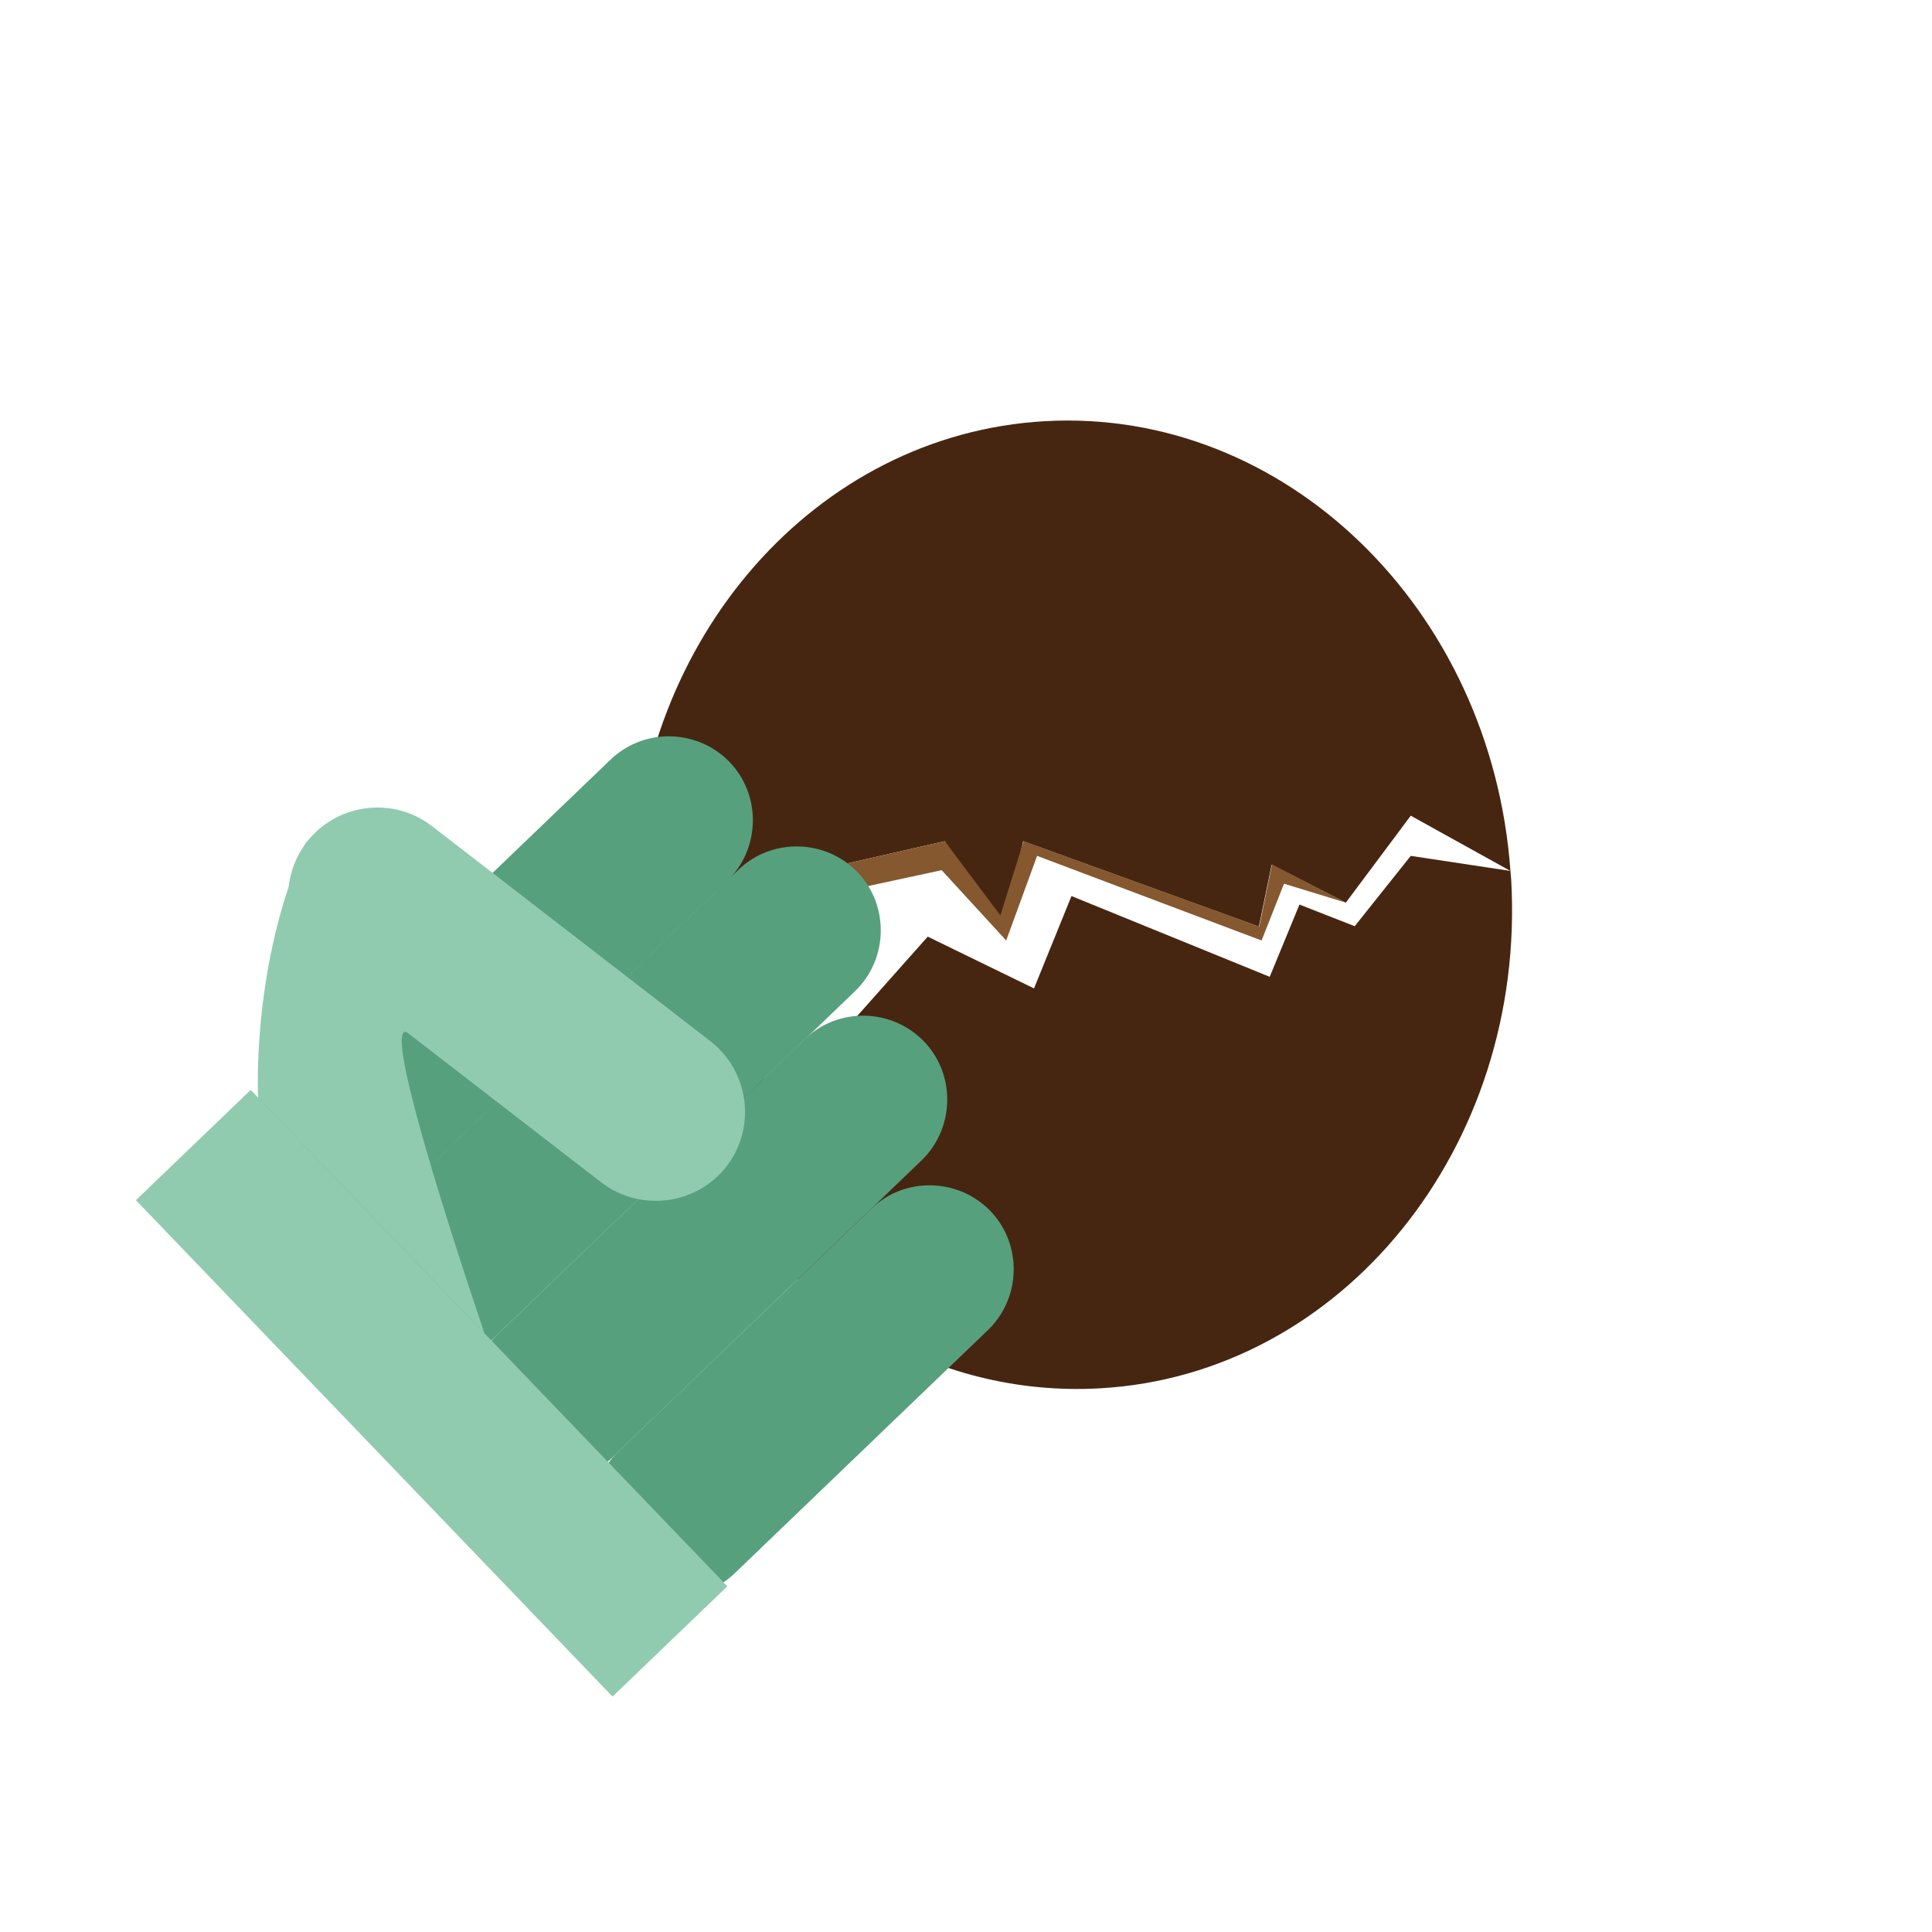
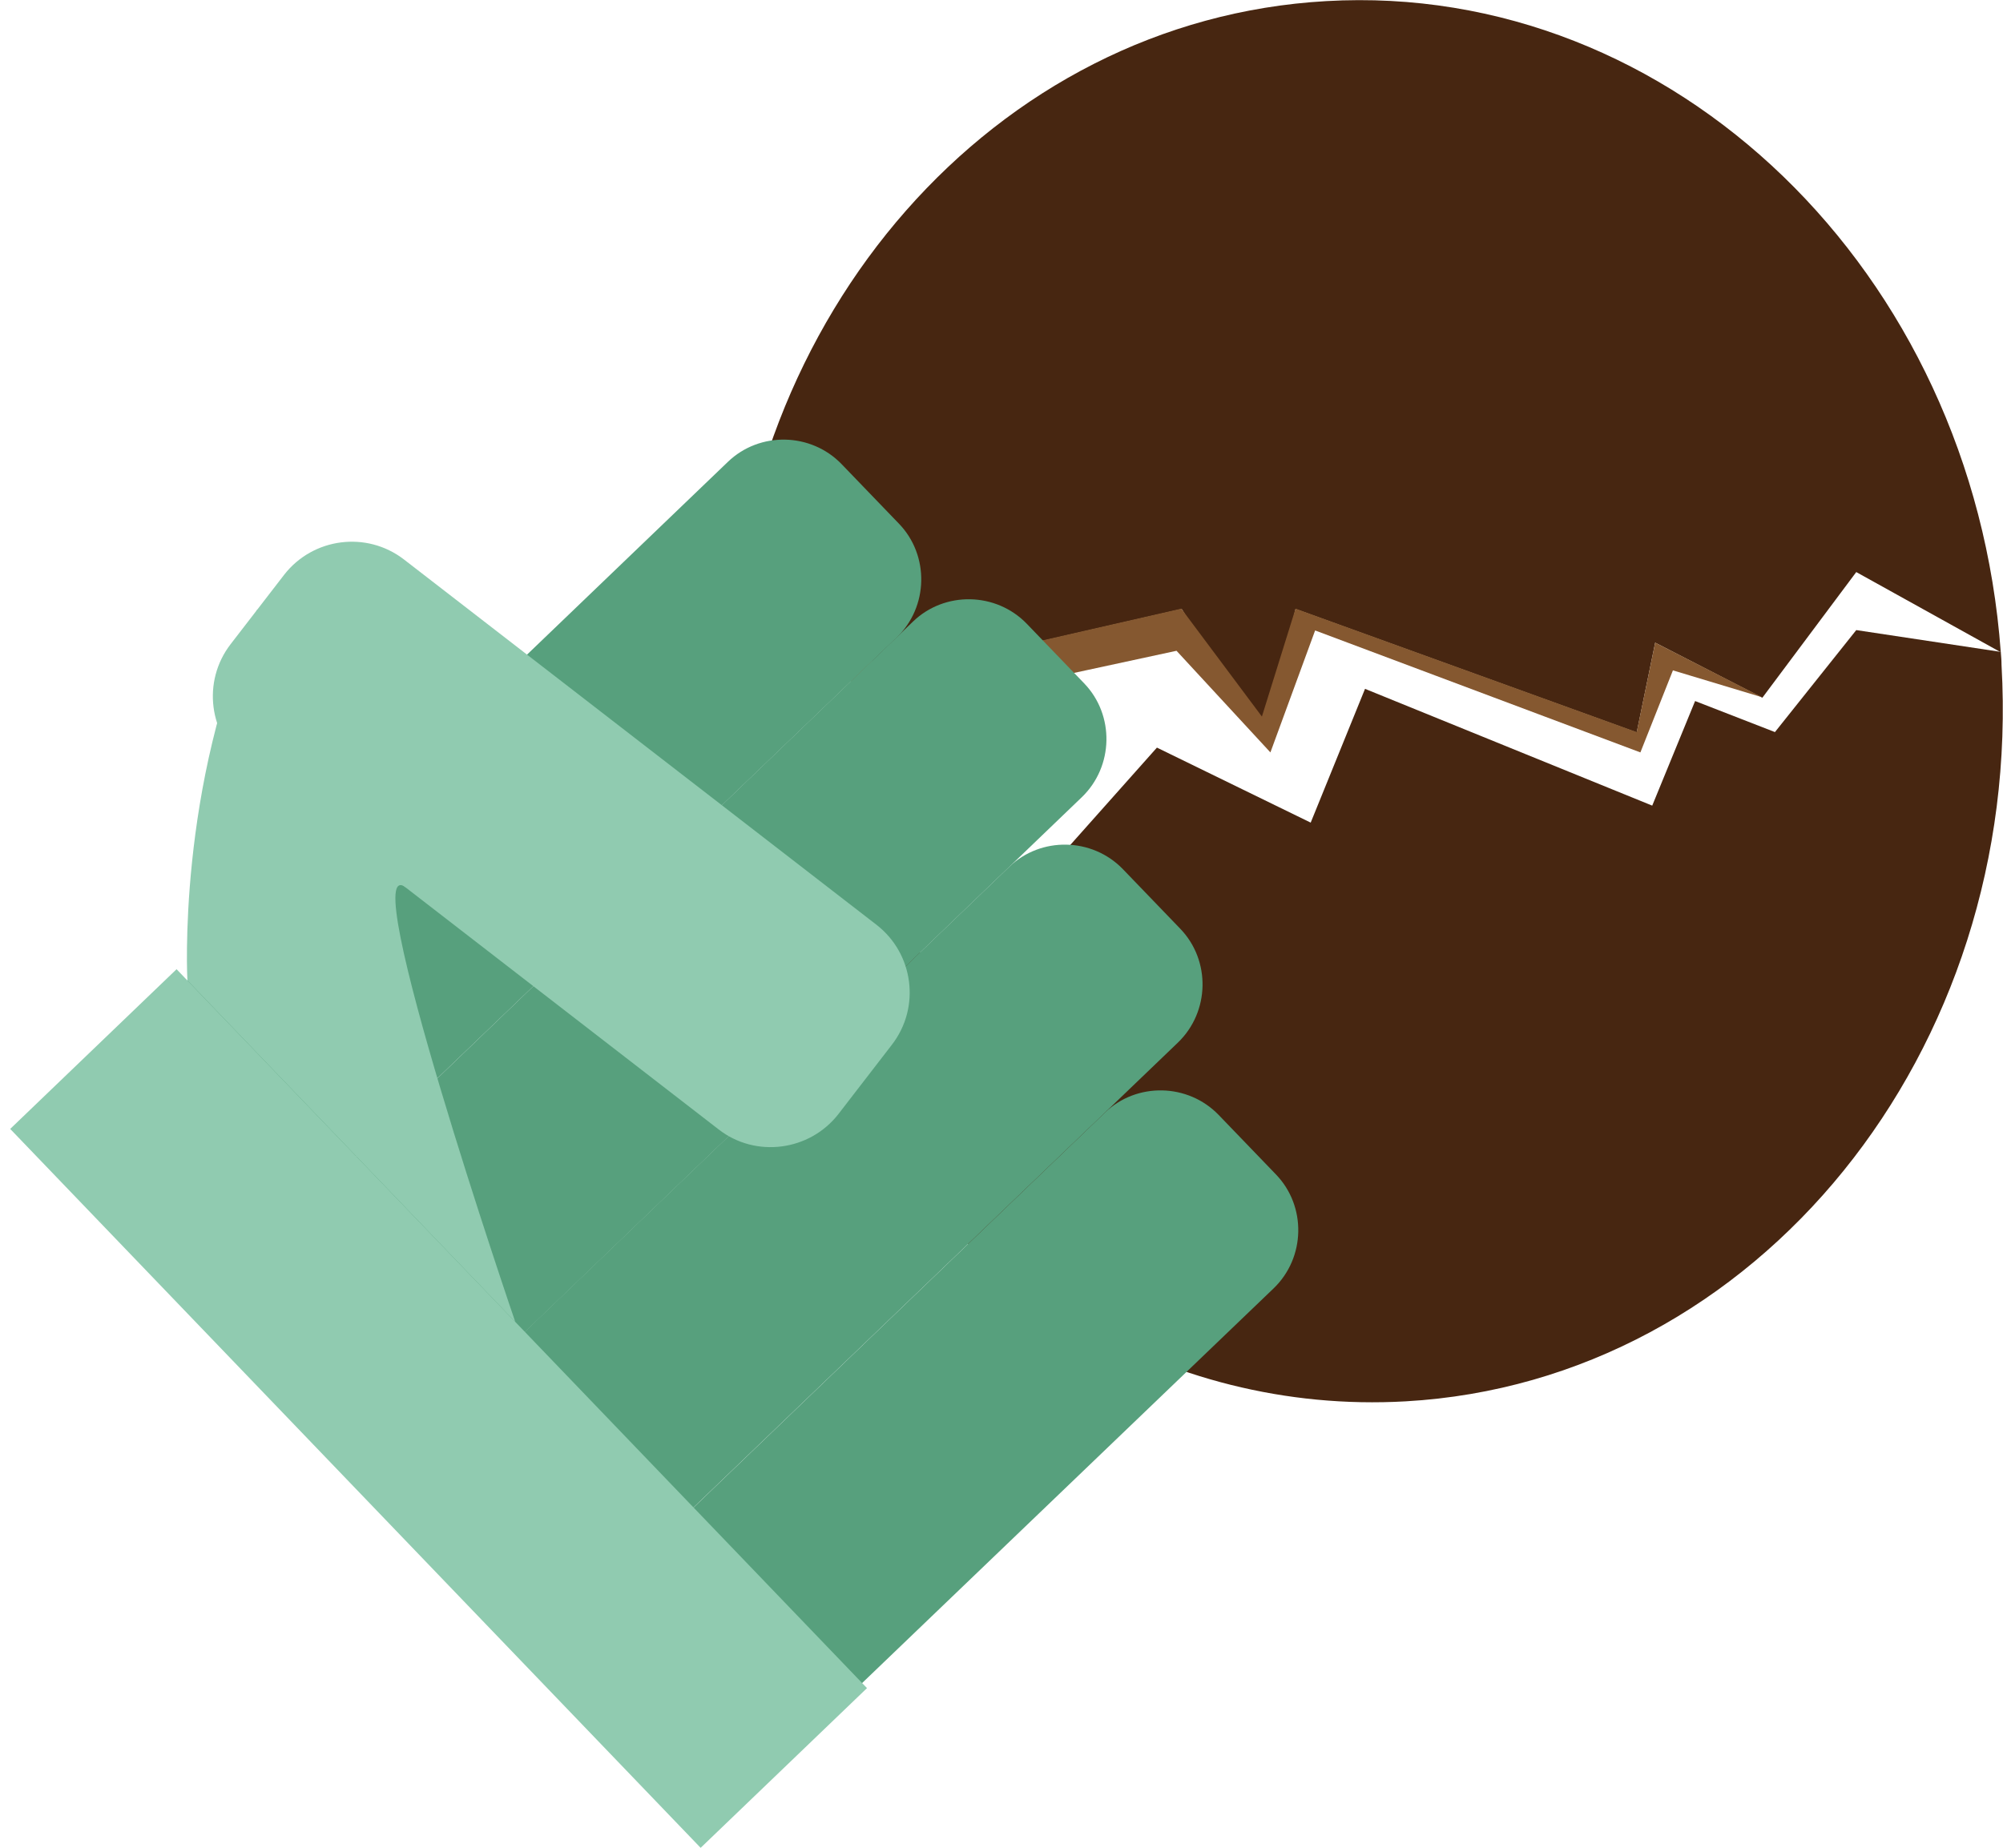
- <svg xmlns="http://www.w3.org/2000/svg" version="1.1" id="Calque_1" x="0px" y="0px" viewBox="0 0 500 500" style="enable-background:new 0 0 500 500;" xml:space="preserve">
+ <svg xmlns="http://www.w3.org/2000/svg" version="1.1" id="Calque_1" x="0px" y="0px" viewBox="0 0 541.9 500" style="enable-background:new 0 0 541.9 500;" xml:space="preserve">
  <style type="text/css">
	.st0{fill:#472611;}
	.st1{fill:#855830;}
	.st2{fill:#57A07D;}
	.st3{fill:#90CBB0;}
</style>
-   <path class="st0" d="M390.9,225.4l-25.8-14.3l-16.8,22.5l-19.2-9.8l-3.3,16l-61-22.1c0,0-5.5,23.6-6.6,22c-1.1-1.6-13.7-22-13.7-22  l-52.2,11.9l-11-9.2l-17.6,9.2c1.4-64.3,47.3-117.2,106.7-120.6C332.4,105.5,386,157.4,390.9,225.4z" />
-   <path class="st0" d="M284.6,359.3c-43,2.4-81.8-21.7-103.4-59.3l10.5-23.5l13.2,5.5l35.2-39.6l27.5,13.4l9.7-23.9l51.3,20.9  l7.7-18.7l14.3,5.6l14.5-18.2l25.8,3.9c0.1,0.8,0.1,1.5,0.2,2.3C395,296.9,347.3,355.8,284.6,359.3z" />
-   <path class="st0" d="M192.2,320.1L192.2,320.1L192.2,320.1C192.2,320.1,192.2,320.1,192.2,320.1z" />
-   <polygon class="st1" points="163.7,229.6 165.3,236.5 179.9,225.2 191.3,236.5 243.7,225.2 260.4,243.4 268.4,221.5 326.5,243.4   332.3,228.7 348.3,233.6 329.2,223.7 325.9,239.8 264.9,217.7 258.9,236.9 244.5,217.7 192.3,229.6 181.2,220.4 " />
+   <path class="st0" d="M541.3,176.5l-39.1-21.7l-25.4,34l-29-14.9l-5,24.3l-92.3-33.4c0,0-8.4,35.8-10,33.3  c-1.7-2.5-20.8-33.3-20.8-33.3l-79.1,18.1l-16.7-13.9l-26.6,13.9C199.4,85.5,268.9,5.4,358.8,0.3C452.7-5.1,533.8,73.5,541.3,176.5z  " />
+   <path class="st0" d="M380.3,379.2c-65,3.7-123.9-32.8-156.5-89.8l15.9-35.5l20,8.3l53.3-59.9l41.6,20.3l14.7-36.2l77.7,31.6  l11.6-28.3l21.6,8.4l22-27.6l39.1,5.9c0.1,1.2,0.2,2.3,0.2,3.5C547.5,284.6,475.3,373.8,380.3,379.2z" />
+   <path class="st0" d="M240.5,319.8L240.5,319.8l-0.1-0.1C240.4,319.7,240.5,319.8,240.5,319.8z" />
+   <polygon class="st1" points="197.2,182.8 199.8,193.2 221.9,176.1 239.1,193.2 318.3,176.1 343.7,203.6 355.8,170.6 443.8,203.6   452.6,181.4 476.8,188.7 447.8,173.9 442.8,198.1 350.5,164.7 341.4,193.9 319.6,164.7 240.5,182.8 223.8,168.9 " />
  <g>
-     <path class="st2" d="M59.3,321.6L59.3,321.6c-8.3-8.6-8-22.5,0.6-30.8l98.1-94.2c8.6-8.3,22.5-8,30.8,0.6l0,0   c8.3,8.6,8,22.5-0.6,30.8l-98.1,94.2C81.5,330.5,67.6,330.2,59.3,321.6z" />
-     <path class="st2" d="M92.4,350.1L92.4,350.1c-8.3-8.6-8-22.5,0.6-30.8l98.1-94.2c8.6-8.3,22.5-8,30.8,0.6l0,0   c8.3,8.6,8,22.5-0.6,30.8l-98.1,94.2C114.6,359,100.7,358.7,92.4,350.1z" />
-     <path class="st2" d="M127.9,376.4L127.9,376.4c-8.3-8.6-8-22.5,0.6-30.8l79.8-76.7c8.6-8.3,22.5-8,30.8,0.6l0,0   c8.3,8.6,8,22.5-0.6,30.8L158.7,377C150.1,385.3,136.2,385,127.9,376.4z" />
-     <path class="st2" d="M159.3,406.6L159.3,406.6c-8.3-8.6-8-22.5,0.6-30.8l65.6-63c8.6-8.3,22.5-8,30.8,0.6l0,0   c8.3,8.6,8,22.5-0.6,30.8l-65.6,63C181.4,415.5,167.6,415.3,159.3,406.6z" />
-     <rect x="22.6" y="340" transform="matrix(0.6926 0.7213 -0.7213 0.6926 294.4774 30.2831)" class="st3" width="178.1" height="41.2" />
-     <path class="st3" d="M155.6,306l-72.1-55.7c-10-7.8-11.9-22.3-4.1-32.4l0,0c7.8-10,22.3-11.9,32.4-4.1l72.1,55.7   c10,7.8,11.9,22.3,4.1,32.4l0,0C180.2,311.9,165.6,313.7,155.6,306z" />
-     <path class="st3" d="M79.3,217.8c-14.4,31.6-12.5,66.3-12.5,66.3l58.6,61c0,0-29.1-85-19.5-77.6" />
+     <path class="st2" d="M47,330.1l-15.5-16.1c-8.3-8.6-8-22.5,0.6-30.8L196.9,125c8.6-8.3,22.5-8,30.8,0.6l15.5,16.1   c8.3,8.6,8,22.5-0.6,30.8L77.8,330.7C69.2,339,55.3,338.7,47,330.1z" />
+     <path class="st2" d="M97.2,373.3l-15.5-16.1c-8.3-8.6-8-22.5,0.6-30.8L247,168.2c8.6-8.3,22.5-8,30.8,0.6l15.5,16.1   c8.3,8.6,8,22.5-0.6,30.8L128,373.9C119.3,382.2,105.5,381.9,97.2,373.3z" />
+     <path class="st2" d="M150.9,413l-15.5-16.1c-8.3-8.6-8-22.5,0.6-30.8l137-131.5c8.6-8.3,22.5-8,30.8,0.6l15.5,16.1   c8.3,8.6,8,22.5-0.6,30.8l-137,131.5C173.1,421.9,159.2,421.6,150.9,413z" />
+     <path class="st2" d="M198.4,458.8l-15.5-16.1c-8.3-8.6-8-22.5,0.6-30.8l115.4-110.8c8.6-8.3,22.5-8,30.8,0.6l15.5,16.1   c8.3,8.6,8,22.5-0.6,30.8L229.1,459.4C220.5,467.7,206.6,467.4,198.4,458.8z" />
+     <rect x="-16.2" y="349.9" transform="matrix(0.6926 0.7213 -0.7213 0.6926 311.3708 31.6111)" class="st3" width="269.7" height="62.4" />
+     <path class="st3" d="M194.4,305.6L66.5,206.7c-10-7.8-11.9-22.3-4.1-32.4l14.5-18.8c7.8-10,22.3-11.9,32.4-4.1l127.9,98.9   c10,7.8,11.9,22.3,4.1,32.4l-14.5,18.8C219,311.5,204.4,313.4,194.4,305.6z" />
+     <path class="st3" d="M69.6,164.9c-21.8,47.9-18.9,100.4-18.9,100.4l88.7,92.4c0,0-44-128.7-29.5-117.5" />
  </g>
</svg>
